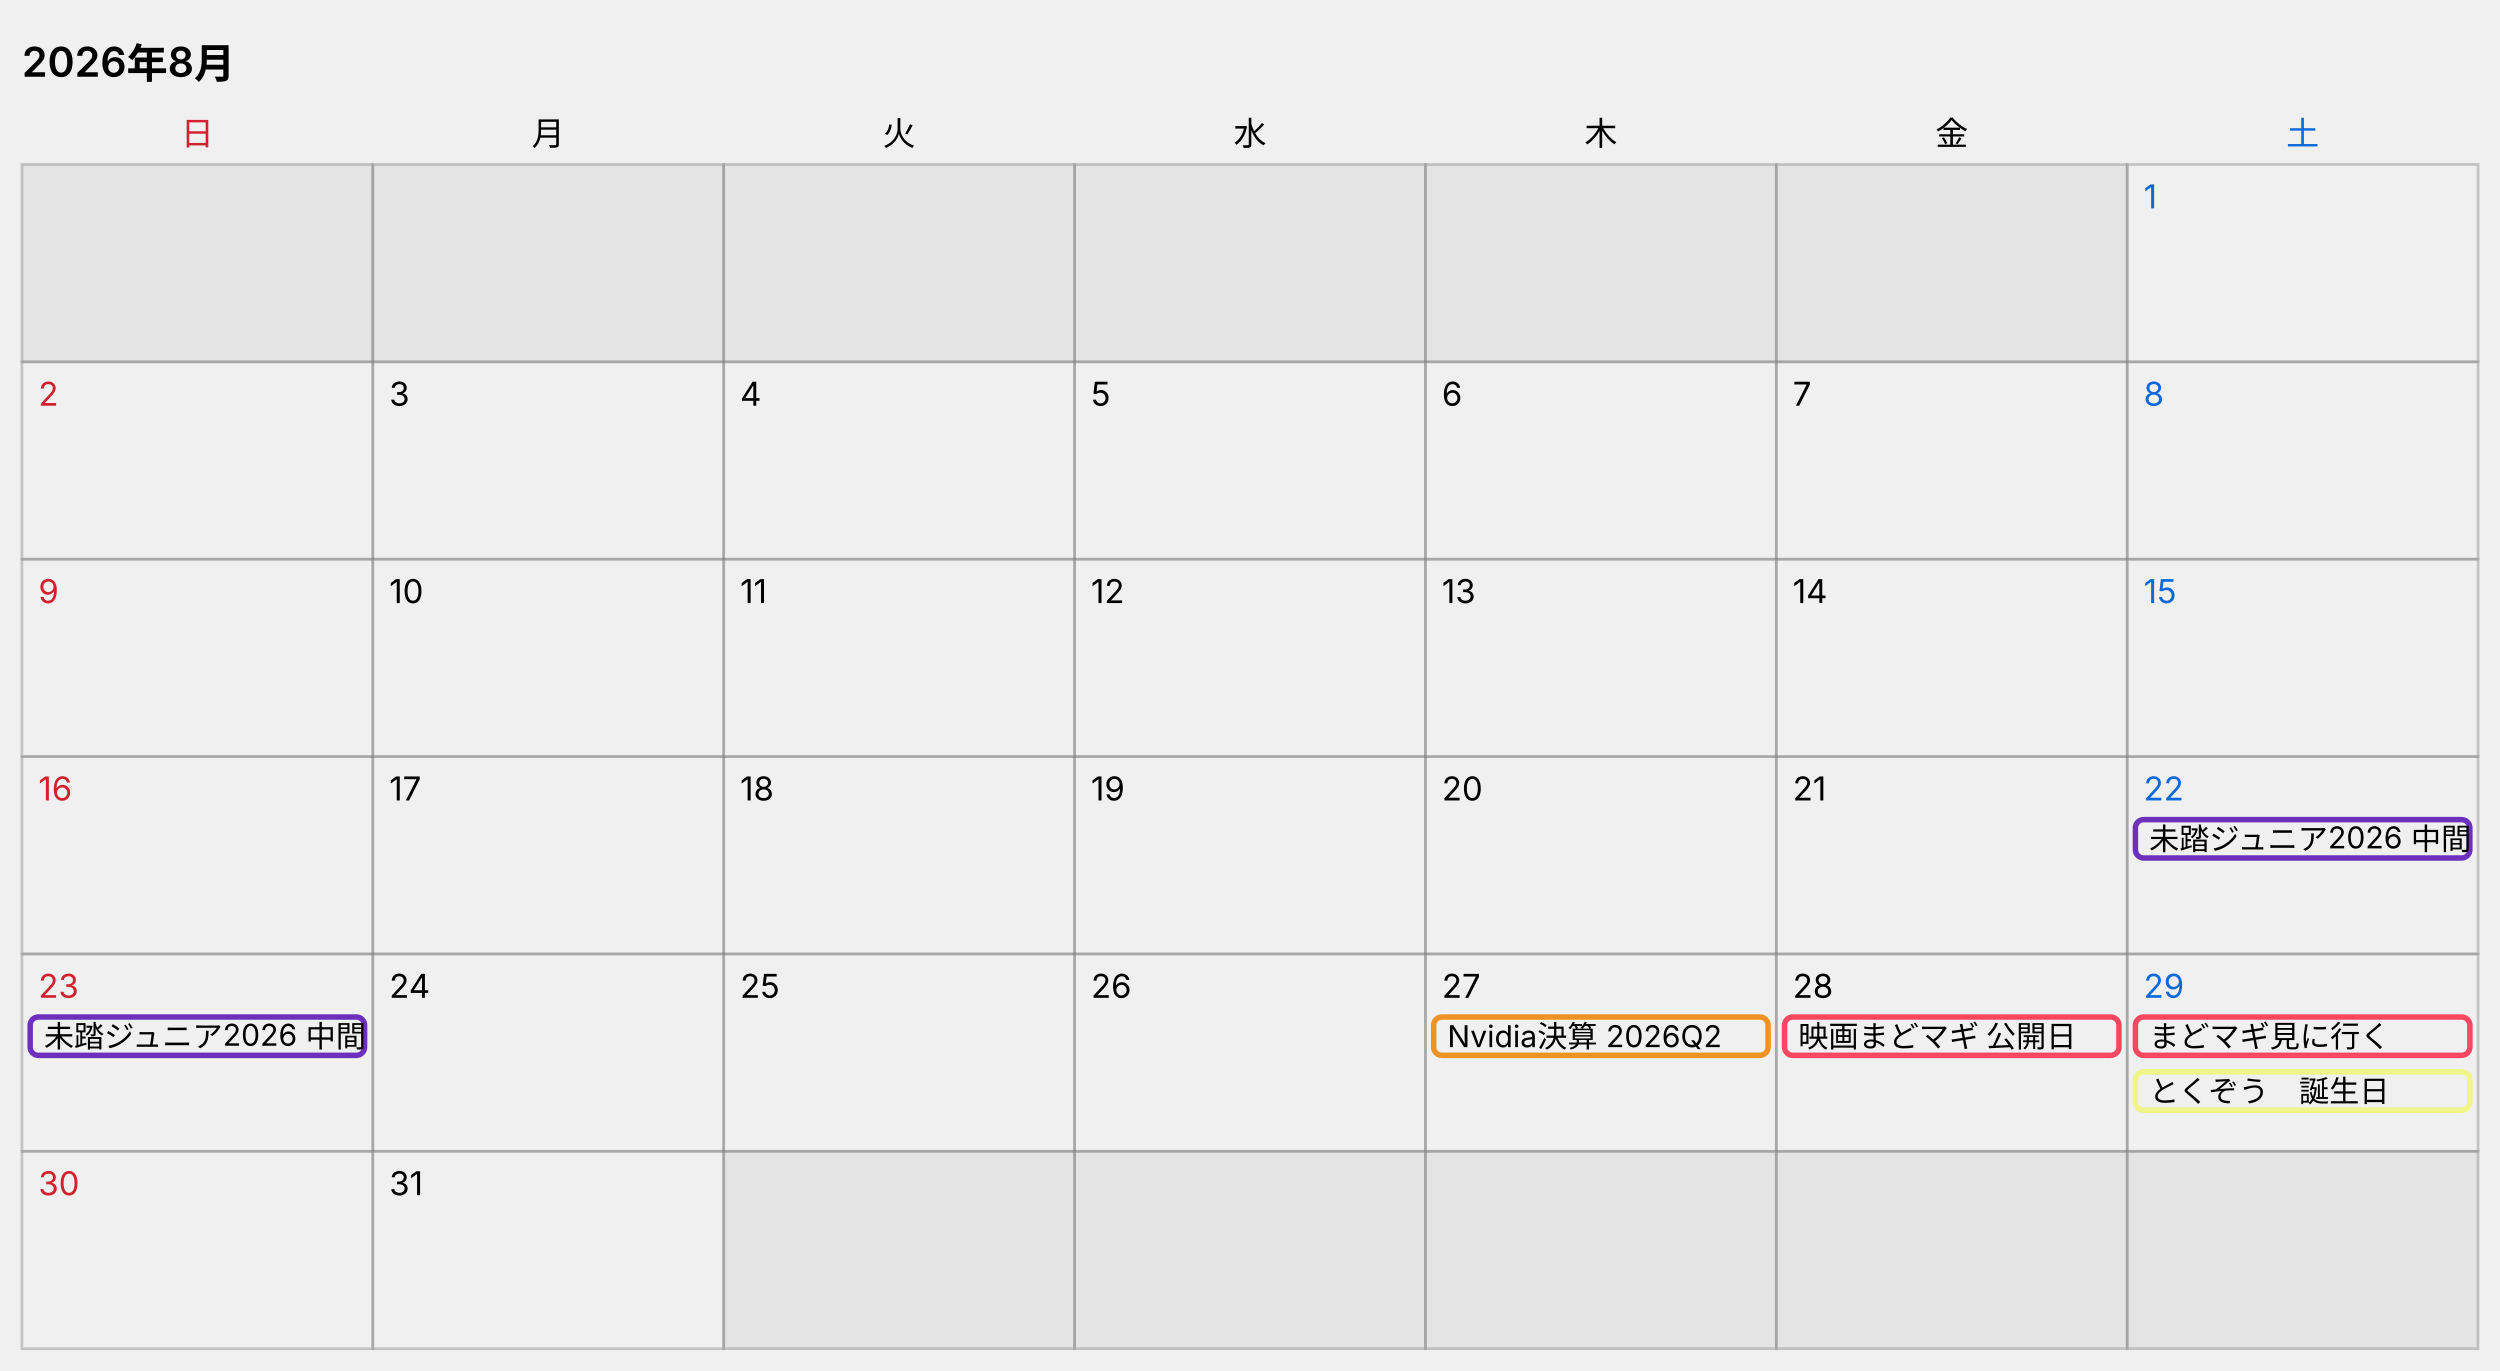
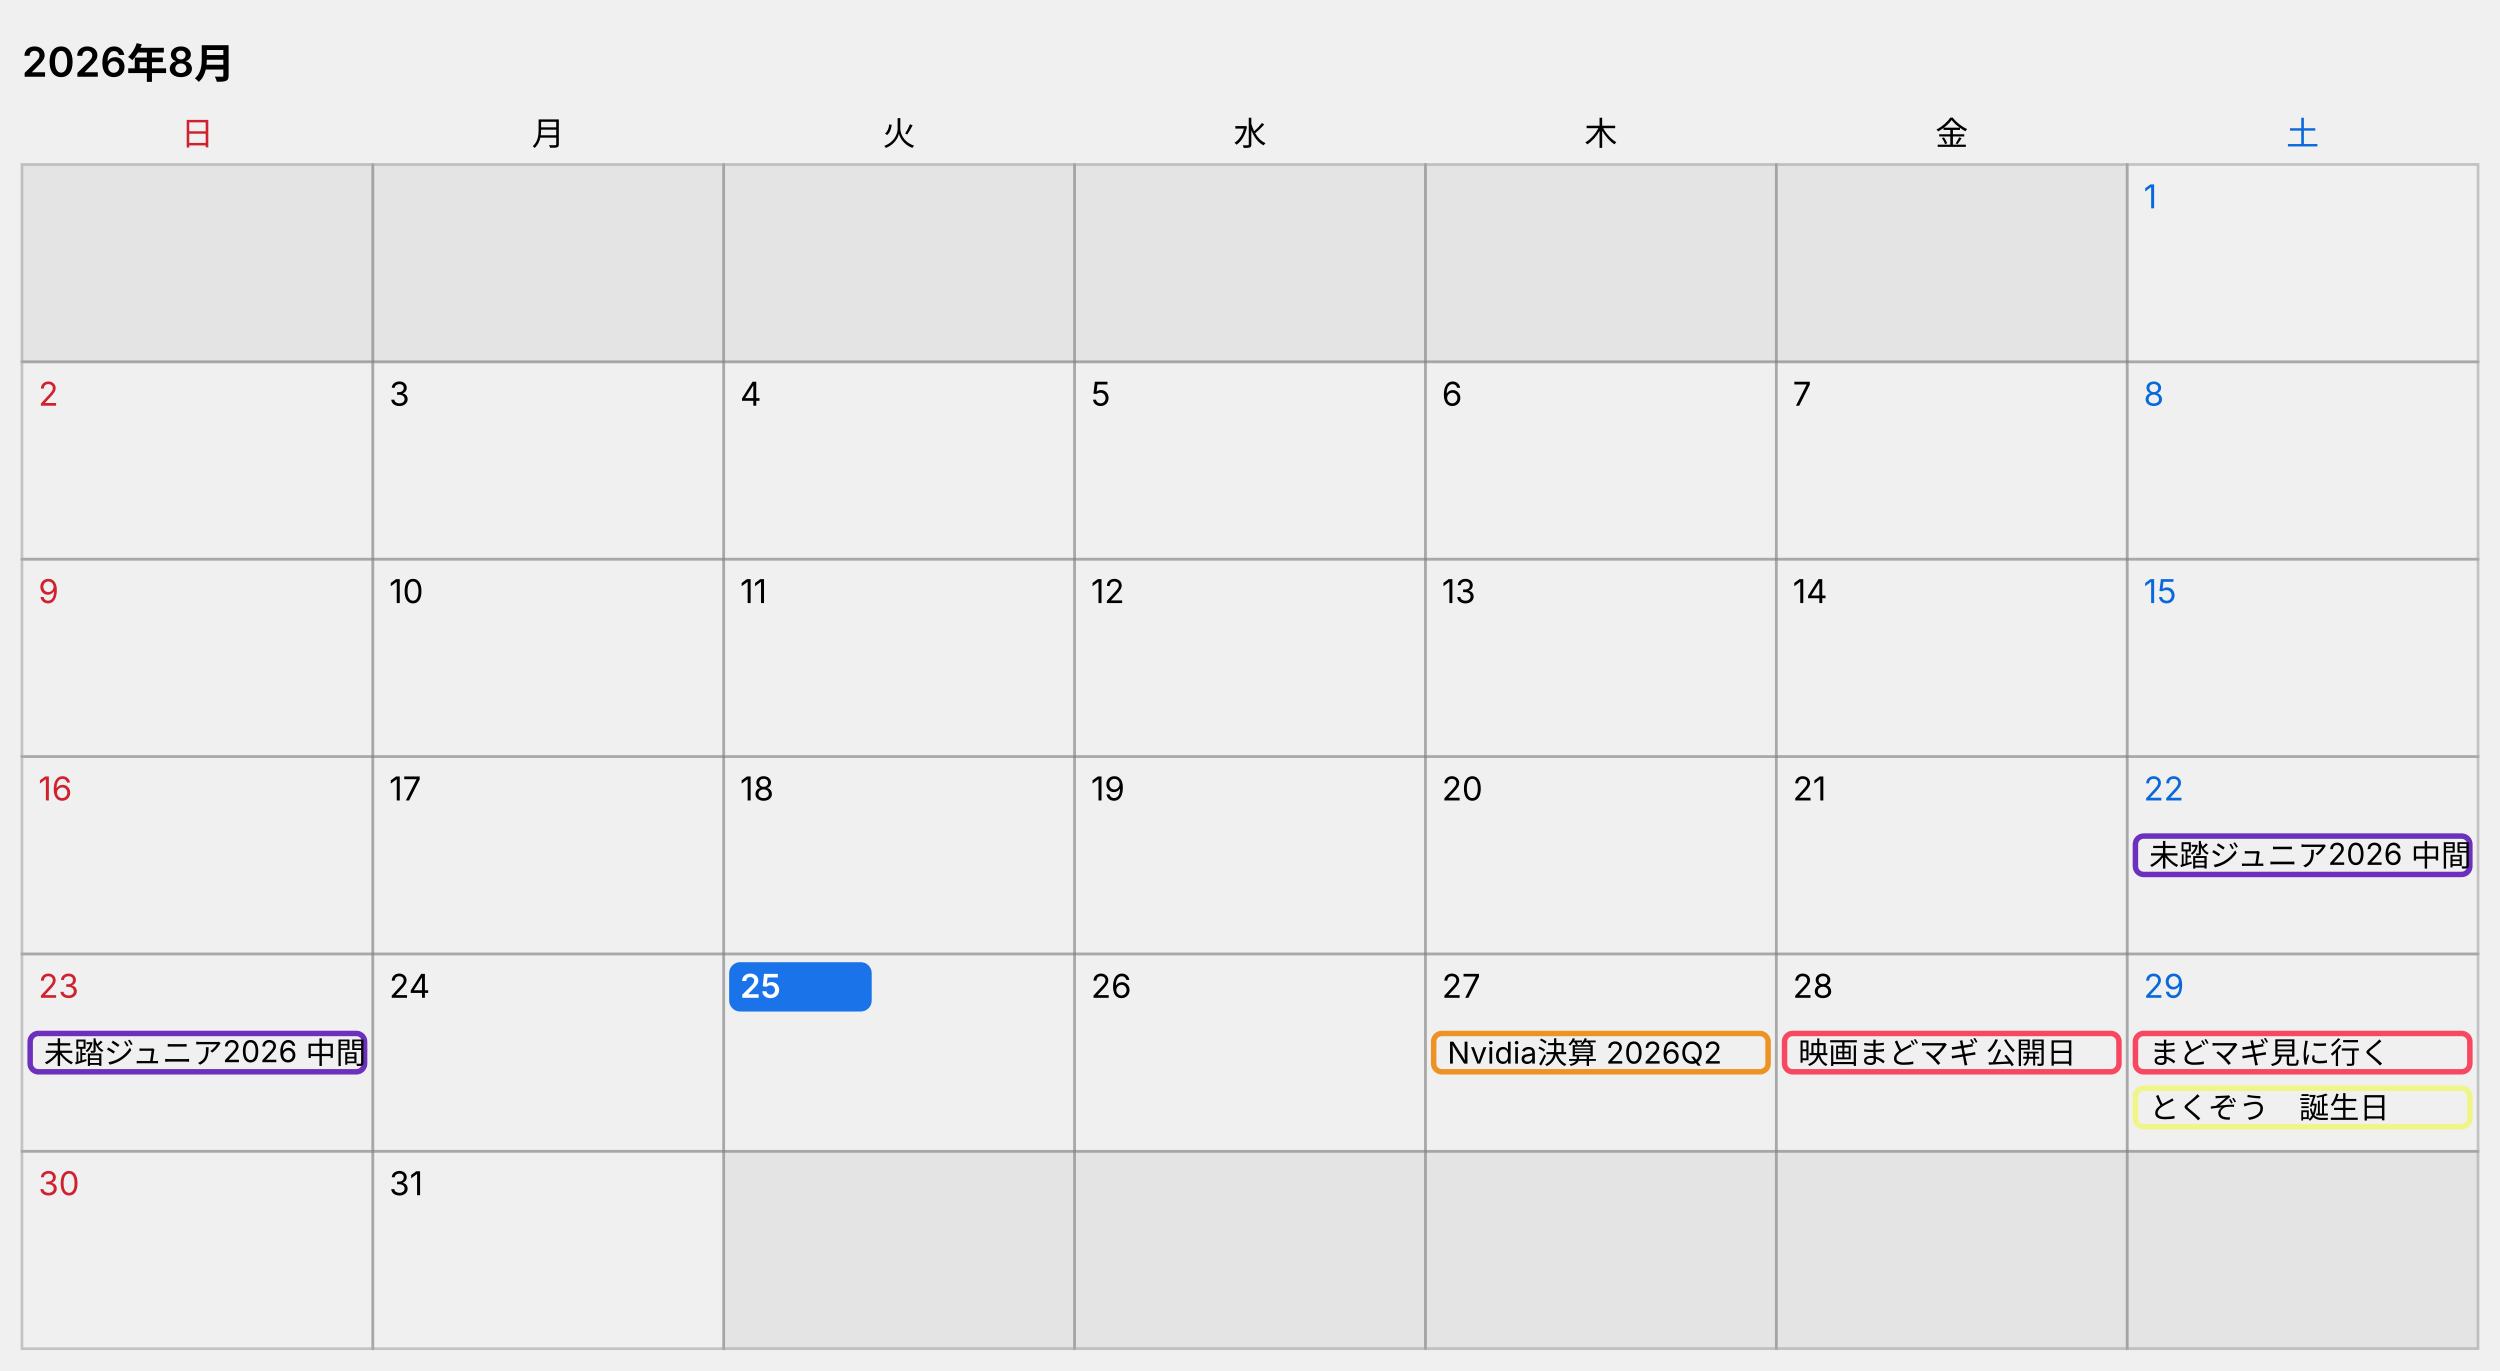
- <svg xmlns="http://www.w3.org/2000/svg" width="912" height="500" viewBox="0 0 912 500" role="img" aria-label="カレンダー 2026年8月">
+ <svg xmlns="http://www.w3.org/2000/svg" width="912" height="500" viewBox="0 0 912 500" role="img" aria-label="カレンダー 2026年8月、今日 8月25日">
  <style>
  text { font-family: -apple-system, "Segoe UI", "Hiragino Sans", "Noto Sans JP", Meiryo, sans-serif; font-size: 12px; fill: #000000; }
  .title { font-size: 15px; font-weight: 600; }
  .cell { fill: none; stroke: #808080; stroke-opacity: 0.4; }
  .out { fill: #808080; fill-opacity: 0.1; stroke: #808080; stroke-opacity: 0.4; }
  .sat { fill: #0969da; }
  .sun { fill: #cf222e; }
+   .today { fill: #1a73e8; }
+   .today-text { fill: #ffffff; font-weight: 600; }
  .bar { fill: none; }
  .bar-text { font-size: 11px; }
  @media (prefers-color-scheme: dark) {
    text { fill: #ffffff; }
    .sat { fill: #4493f8; }
    .sun { fill: #f85149; }
+     .today { fill: #8ab4f8; }
+     .today-text { fill: #202124; }
  }
</style>
  <text x="8" y="28" class="title">2026年8月</text>
  <text x="72" y="53" text-anchor="middle" class="sun">日</text>
  <text x="200" y="53" text-anchor="middle">月</text>
  <text x="328" y="53" text-anchor="middle">火</text>
  <text x="456" y="53" text-anchor="middle">水</text>
  <text x="584" y="53" text-anchor="middle">木</text>
  <text x="712" y="53" text-anchor="middle">金</text>
  <text x="840" y="53" text-anchor="middle" class="sat">土</text>
  <rect x="8" y="60" width="128" height="72" class="out" />
  <rect x="136" y="60" width="128" height="72" class="out" />
  <rect x="264" y="60" width="128" height="72" class="out" />
  <rect x="392" y="60" width="128" height="72" class="out" />
  <rect x="520" y="60" width="128" height="72" class="out" />
  <rect x="648" y="60" width="128" height="72" class="out" />
  <rect x="776" y="60" width="128" height="72" class="cell" />
  <text x="782" y="76" class="sat">1</text>
  <rect x="8" y="132" width="128" height="72" class="cell" />
  <text x="14" y="148" class="sun">2</text>
  <rect x="136" y="132" width="128" height="72" class="cell" />
  <text x="142" y="148">3</text>
  <rect x="264" y="132" width="128" height="72" class="cell" />
  <text x="270" y="148">4</text>
  <rect x="392" y="132" width="128" height="72" class="cell" />
  <text x="398" y="148">5</text>
  <rect x="520" y="132" width="128" height="72" class="cell" />
  <text x="526" y="148">6</text>
  <rect x="648" y="132" width="128" height="72" class="cell" />
  <text x="654" y="148">7</text>
  <rect x="776" y="132" width="128" height="72" class="cell" />
  <text x="782" y="148" class="sat">8</text>
  <rect x="8" y="204" width="128" height="72" class="cell" />
  <text x="14" y="220" class="sun">9</text>
  <rect x="136" y="204" width="128" height="72" class="cell" />
  <text x="142" y="220">10</text>
  <rect x="264" y="204" width="128" height="72" class="cell" />
  <text x="270" y="220">11</text>
  <rect x="392" y="204" width="128" height="72" class="cell" />
  <text x="398" y="220">12</text>
  <rect x="520" y="204" width="128" height="72" class="cell" />
  <text x="526" y="220">13</text>
  <rect x="648" y="204" width="128" height="72" class="cell" />
  <text x="654" y="220">14</text>
  <rect x="776" y="204" width="128" height="72" class="cell" />
  <text x="782" y="220" class="sat">15</text>
  <rect x="8" y="276" width="128" height="72" class="cell" />
  <text x="14" y="292" class="sun">16</text>
  <rect x="136" y="276" width="128" height="72" class="cell" />
  <text x="142" y="292">17</text>
  <rect x="264" y="276" width="128" height="72" class="cell" />
  <text x="270" y="292">18</text>
  <rect x="392" y="276" width="128" height="72" class="cell" />
  <text x="398" y="292">19</text>
  <rect x="520" y="276" width="128" height="72" class="cell" />
  <text x="526" y="292">20</text>
  <rect x="648" y="276" width="128" height="72" class="cell" />
  <text x="654" y="292">21</text>
  <rect x="776" y="276" width="128" height="72" class="cell" />
  <text x="782" y="292" class="sat">22</text>
-   <svg x="778" y="298" width="124" height="16">
+   <svg x="778" y="304" width="124" height="16">
    <rect x="1" y="1" width="122" height="14" rx="3" class="bar" stroke="#6c30bc" stroke-width="2" />
    <text x="6" y="12" class="bar-text">未踏ジュニア2026 中間合宿</text>
  </svg>
  <rect x="8" y="348" width="128" height="72" class="cell" />
  <text x="14" y="364" class="sun">23</text>
  <rect x="136" y="348" width="128" height="72" class="cell" />
  <text x="142" y="364">24</text>
  <rect x="264" y="348" width="128" height="72" class="cell" />
-   <text x="270" y="364">25</text>
+   <rect x="266" y="351" width="52" height="18" rx="4" class="today" />
+   <text x="270" y="364" class="today-text">25</text>
  <rect x="392" y="348" width="128" height="72" class="cell" />
  <text x="398" y="364">26</text>
  <rect x="520" y="348" width="128" height="72" class="cell" />
  <text x="526" y="364">27</text>
  <rect x="648" y="348" width="128" height="72" class="cell" />
  <text x="654" y="364">28</text>
  <rect x="776" y="348" width="128" height="72" class="cell" />
  <text x="782" y="364" class="sat">29</text>
-   <svg x="10" y="370" width="124" height="16">
+   <svg x="10" y="376" width="124" height="16">
    <rect x="1" y="1" width="122" height="14" rx="3" class="bar" stroke="#6c30bc" stroke-width="2" />
    <text x="6" y="12" class="bar-text">未踏ジュニア2026 中間合宿</text>
  </svg>
-   <svg x="522" y="370" width="124" height="16">
+   <svg x="522" y="376" width="124" height="16">
    <rect x="1" y="1" width="122" height="14" rx="3" class="bar" stroke="#ed9324" stroke-width="2" />
    <text x="6" y="12" class="bar-text">Nvidia決算 2026Q2</text>
  </svg>
-   <svg x="650" y="370" width="124" height="16">
+   <svg x="650" y="376" width="124" height="16">
    <rect x="1" y="1" width="122" height="14" rx="3" class="bar" stroke="#f74761" stroke-width="2" />
    <text x="6" y="12" class="bar-text">映画まどマギ 公開日</text>
  </svg>
-   <svg x="778" y="370" width="124" height="16">
+   <svg x="778" y="376" width="124" height="16">
    <rect x="1" y="1" width="122" height="14" rx="3" class="bar" stroke="#f74761" stroke-width="2" />
    <text x="6" y="12" class="bar-text">まどマギ見に行く</text>
  </svg>
-   <svg x="778" y="390" width="124" height="16">
+   <svg x="778" y="396" width="124" height="16">
    <rect x="1" y="1" width="122" height="14" rx="3" class="bar" stroke="#eff587" stroke-width="2" />
    <text x="6" y="12" class="bar-text">とくぞう　誕生日</text>
  </svg>
  <rect x="8" y="420" width="128" height="72" class="cell" />
  <text x="14" y="436" class="sun">30</text>
  <rect x="136" y="420" width="128" height="72" class="cell" />
  <text x="142" y="436">31</text>
  <rect x="264" y="420" width="128" height="72" class="out" />
  <rect x="392" y="420" width="128" height="72" class="out" />
  <rect x="520" y="420" width="128" height="72" class="out" />
  <rect x="648" y="420" width="128" height="72" class="out" />
  <rect x="776" y="420" width="128" height="72" class="out" />
</svg>
